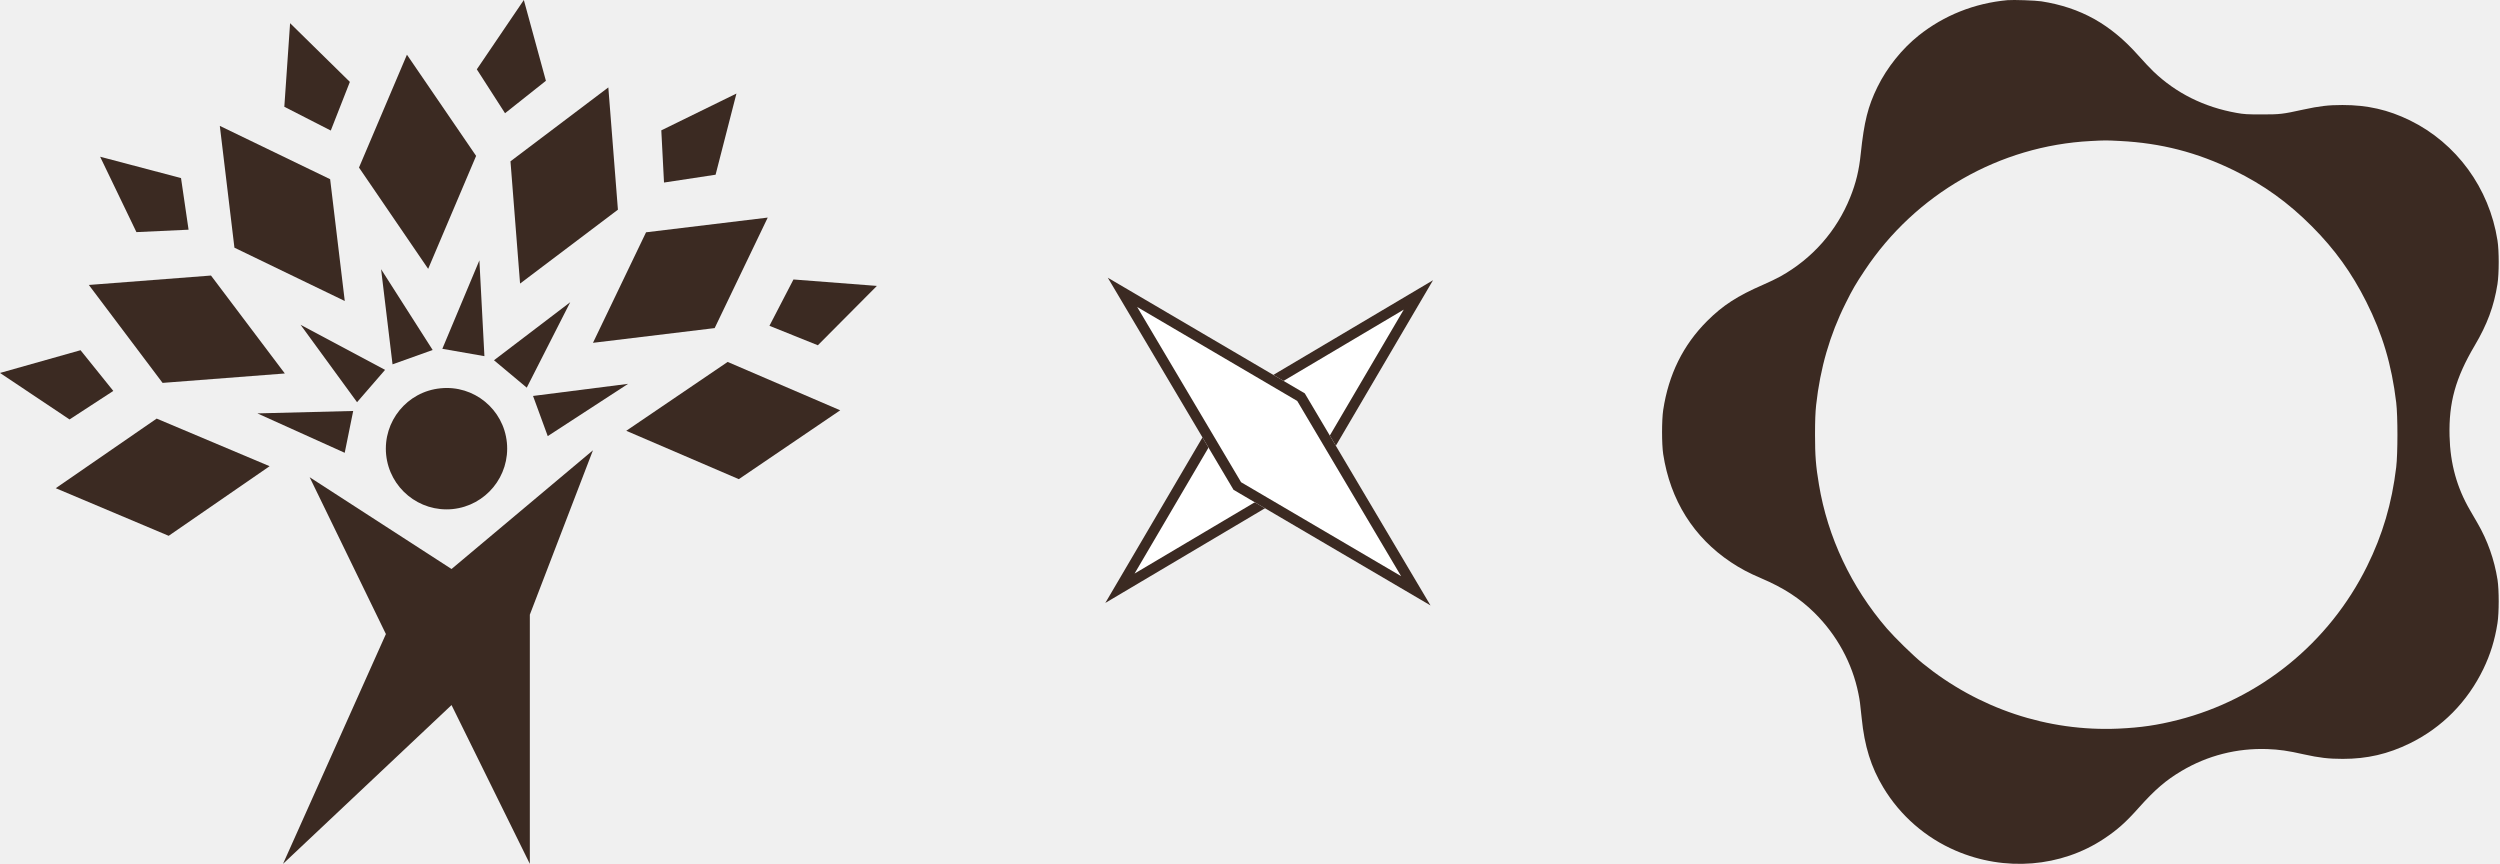
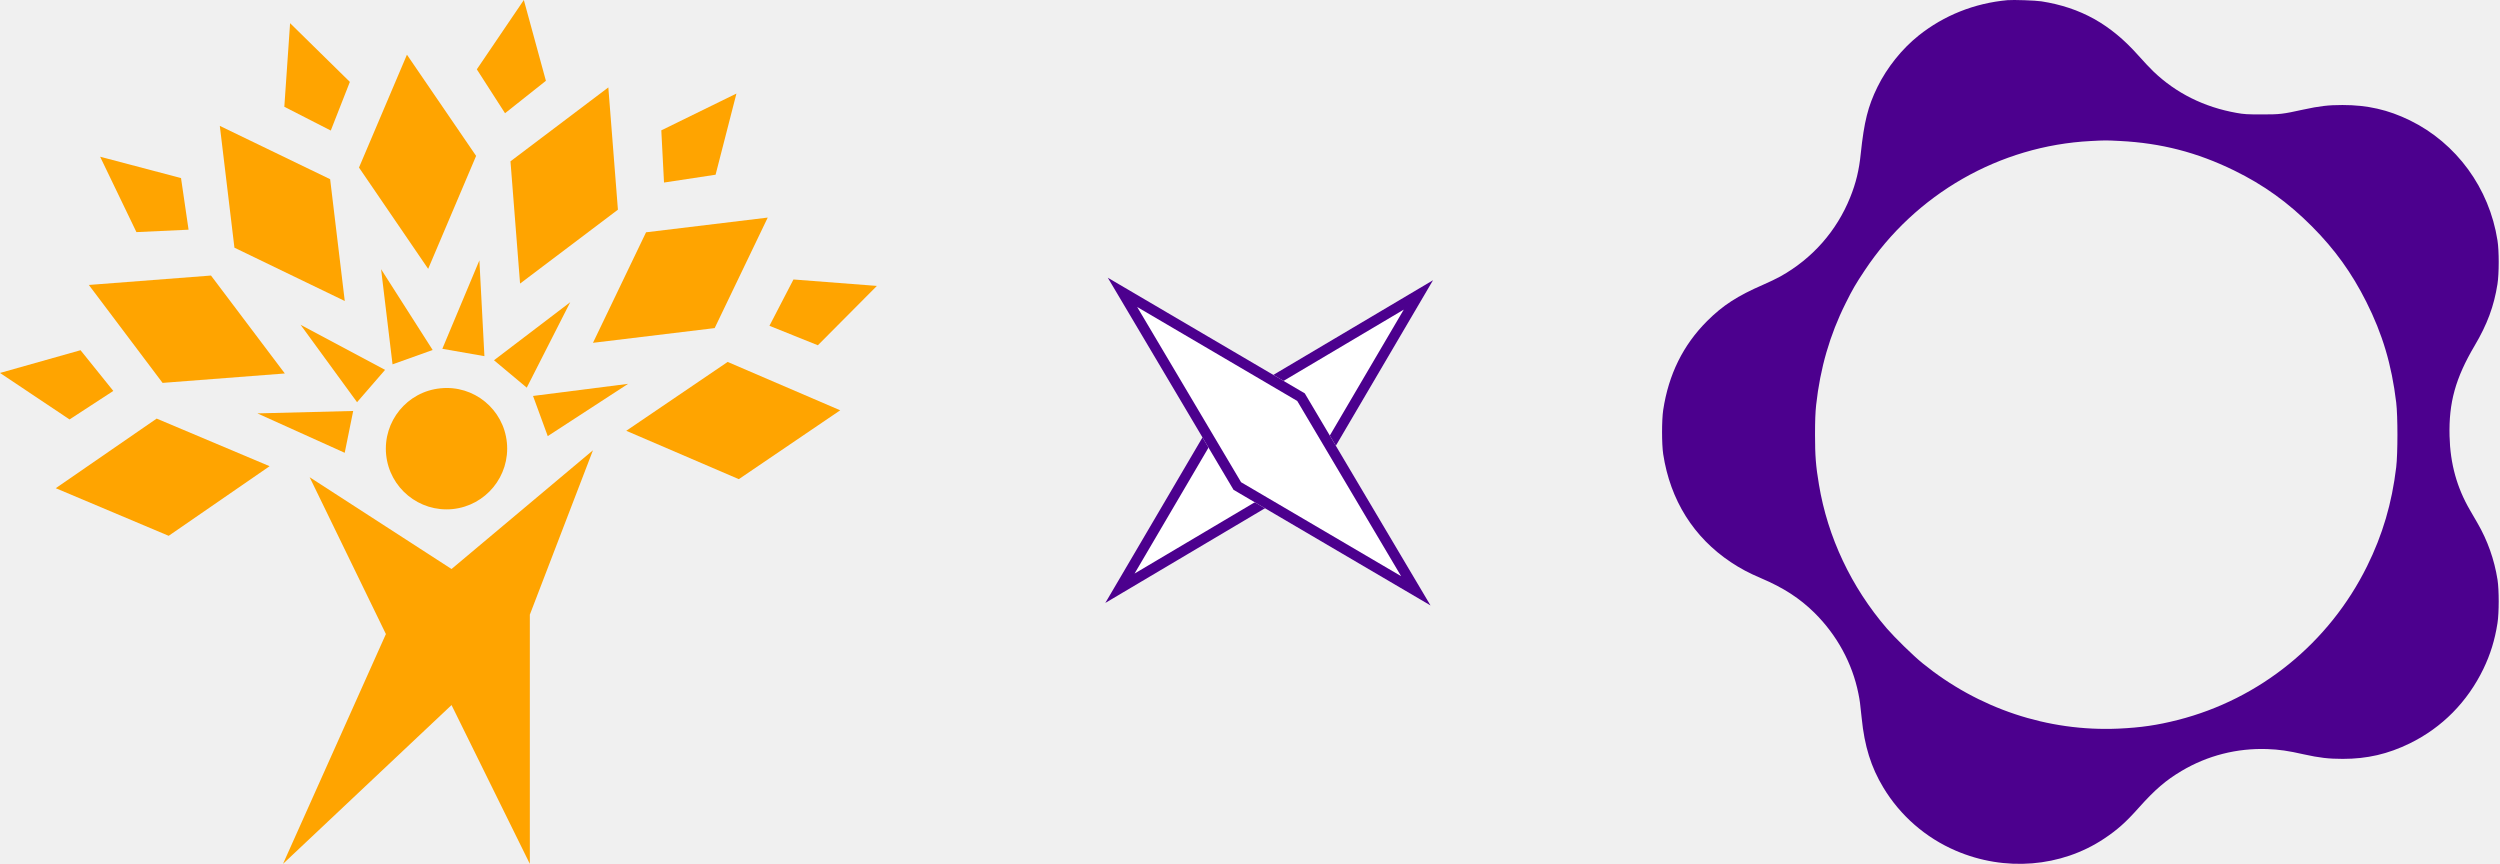
<svg xmlns="http://www.w3.org/2000/svg" width="1447" height="500" viewBox="0 0 1447 500" fill="none">
  <path d="M829.449 162.177L762.5 276.21L639.729 349.003L706.678 234.969L829.449 162.177Z" fill="white" />
  <mask id="stroke0_1_36" fill="white">
    <path d="M829.449 162.177L762.5 276.21L639.729 349.003L706.678 234.969L829.449 162.177Z" />
  </mask>
-   <path d="M829.449 162.177L762.5 276.21L639.729 349.003L706.678 234.969L829.449 162.177Z" stroke-width="12" stroke="#3B2A22" mask="url(#stroke0_1_36)" />
+   <path d="M829.449 162.177L762.5 276.21L639.729 349.003L706.678 234.969L829.449 162.177Z" stroke-width="12" stroke="#4C008E" mask="url(#stroke0_1_36)" />
  <path d="M828.002 350.449L713.969 283.5L641.176 160.729L755.209 227.678L828.002 350.449Z" fill="white" />
  <mask id="stroke1_1_36" fill="white">
    <path d="M828.002 350.449L713.969 283.5L641.176 160.729L755.209 227.678L828.002 350.449Z" />
  </mask>
-   <path d="M828.002 350.449L713.969 283.5L641.176 160.729L755.209 227.678L828.002 350.449Z" stroke-width="12" stroke="#3B2A22" mask="url(#stroke1_1_36)" />
-   <path d="M1161.92 0.097C1142.82 1.838 1125.11 8.913 1110.47 20.603C1100.79 28.359 1092.2 39.104 1086.67 50.341C1081.15 61.615 1078.95 70.431 1076.99 89.045C1076.04 98.466 1074.23 105.957 1070.9 114.205C1063.06 133.727 1048.99 149.693 1030.45 160.022C1028.37 161.195 1023.91 163.314 1020.54 164.789C1005.63 171.259 997.157 176.745 988.077 185.825C974.192 199.71 965.793 216.66 962.653 237.355C961.782 243.219 961.782 256.991 962.653 262.817C966.739 289.49 980.283 311.056 1001.89 325.433C1007.22 328.989 1012.33 331.713 1019.29 334.664C1032.27 340.188 1041.69 346.279 1050.24 354.716C1063.22 367.58 1072.11 383.886 1075.63 401.366C1076.5 405.755 1076.61 406.625 1077.55 415.705C1079.18 431.936 1082.97 444.043 1090.04 455.771C1099.84 472.078 1114.56 484.904 1132.04 492.395C1160.49 504.615 1192.91 501.967 1217.77 485.471C1225.6 480.25 1230.4 475.975 1237.97 467.462C1247.35 456.982 1253.56 451.647 1262.72 446.199C1277.77 437.27 1294.76 432.957 1312.32 433.563C1319.28 433.828 1324.12 434.509 1333.5 436.627C1342.36 438.595 1347.88 439.238 1356.01 439.238C1370.13 439.238 1382.16 436.438 1394.79 430.271C1413.48 421.115 1428.13 406.284 1437.4 387.14C1441.44 378.741 1444.02 370.418 1445.53 360.732C1446.48 354.792 1446.48 341.512 1445.57 335.572C1443.71 323.844 1439.78 312.758 1433.95 302.732C1432.63 300.424 1430.7 297.133 1429.68 295.355C1422.03 282.264 1418.18 268.341 1417.8 252.375C1417.31 232.966 1421.24 218.854 1432.33 200.051C1439.63 187.717 1443.52 177.199 1445.53 164.449C1446.48 158.357 1446.51 145.191 1445.53 139.1C1440.8 108.87 1421.81 82.84 1394.79 69.636C1382.2 63.507 1370.28 60.783 1355.82 60.783C1347.61 60.783 1342.55 61.389 1333.12 63.431C1321.06 66.08 1319.73 66.231 1309.1 66.231C1300.7 66.231 1298.81 66.118 1294.61 65.361C1275.73 62.032 1259.39 53.859 1246.33 41.299C1244.4 39.445 1240.51 35.321 1237.71 32.143C1221.63 14.02 1204.34 4.372 1181.6 0.778C1178.08 0.249 1165.33 -0.205 1161.92 0.097ZM1226.96 81.592C1250.84 82.803 1271.64 88.175 1293.02 98.617C1310.23 107.016 1324.42 117.232 1338.23 131.117C1351.4 144.359 1361.12 157.828 1369.6 174.664C1379.02 193.392 1384.28 211.022 1386.92 232.928C1387.87 240.722 1387.87 262.515 1386.92 270.46C1384.43 291.269 1379.06 309.542 1370.05 327.741C1348.11 372.12 1308.04 404.657 1260.48 416.727C1248.6 419.753 1239.18 421.115 1226.32 421.721C1185.31 423.574 1145.01 410.143 1112.63 383.773C1107.33 379.46 1096.77 369.131 1092.05 363.683C1071.54 339.848 1057.84 310.867 1052.81 280.486C1051 269.779 1050.54 263.839 1050.54 251.656C1050.54 243.522 1050.73 238.641 1051.18 234.442C1053.53 213.065 1059.09 193.846 1068.21 175.61C1072.33 167.324 1073.92 164.6 1079.3 156.503C1108.69 112.238 1157.35 84.354 1210.09 81.63C1218.49 81.176 1218.94 81.176 1226.96 81.592Z" fill="#3B2A22" />
-   <path d="M293.387 256.2C295.273 275.509 281.208 292.716 261.916 294.658C242.624 296.546 225.434 282.467 223.495 263.158C221.609 243.848 235.673 226.641 254.965 224.754C274.311 222.758 291.501 236.89 293.387 256.2Z" fill="#3B2A22" />
-   <path d="M247.824 155.609L207.786 96.978L235.538 31.659L275.576 90.236L247.824 155.609Z" fill="#3B2A22" />
-   <path d="M191.456 75.558L164.566 61.804L167.907 13.422L202.503 47.403L191.456 75.558Z" fill="#3B2A22" />
-   <path d="M109.142 132.947L78.965 134.35L57.949 90.714L104.777 103.066L109.142 132.947Z" fill="#3B2A22" />
-   <path d="M0 215.861L40.254 242.776L65.581 226.27L46.613 202.7L0 215.861Z" fill="#3B2A22" />
-   <path d="M303.199 0L275.986 40.13L292.314 65.535L315.971 46.765L303.199 0Z" fill="#3B2A22" />
-   <path d="M382.764 75.45L426.251 54.145L414.181 101.125L384.327 105.656L382.764 75.45Z" fill="#3B2A22" />
-   <path d="M459.258 161.761L507.541 165.483L473.377 199.842L445.354 188.568L459.258 161.761Z" fill="#3B2A22" />
-   <path d="M301.015 164.138L295.464 93.371L352.1 50.597L357.65 121.364L301.015 164.138Z" fill="#3B2A22" />
-   <path d="M343.215 198.427L373.932 134.455L444.363 125.934L413.647 189.904L343.215 198.427Z" fill="#3B2A22" />
-   <path d="M362.477 249.345L421.162 209.485L486.312 237.478L427.627 277.339L362.477 249.345Z" fill="#3B2A22" />
-   <path d="M135.689 143.364L127.229 72.867L191.086 103.72L199.547 174.217L135.689 143.364Z" fill="#3B2A22" />
-   <path d="M94.1 221.617L51.421 164.928L122.121 159.48L164.854 216.169L94.1 221.617Z" fill="#3B2A22" />
-   <path d="M97.633 310.131L32.266 282.569L90.68 242.277L156.046 269.839L97.633 310.131Z" fill="#3B2A22" />
-   <path d="M250.426 202.577L220.572 155.813L227.2 210.884L250.426 202.577Z" fill="#3B2A22" />
-   <path d="M280.38 206.148L277.469 150.699L256.022 201.887L280.38 206.148Z" fill="#3B2A22" />
-   <path d="M304.883 224.373L330.048 174.912L285.914 208.516L304.883 224.373Z" fill="#3B2A22" />
-   <path d="M317.036 252.423L363.541 222.164L308.521 229.176L317.036 252.423Z" fill="#3B2A22" />
-   <path d="M222.885 214.076L173.955 187.969L206.664 232.792L222.885 214.076Z" fill="#3B2A22" />
-   <path d="M199.52 262.084L148.973 239.268L204.424 237.866L199.52 262.084Z" fill="#3B2A22" />
-   <path d="M261.347 329.339L179.222 276.21L223.357 366.988L163.81 500L261.347 408.089L306.667 500V355.769L343.203 260.622L261.347 329.339Z" fill="#3B2A22" />
+   <path d="M828.002 350.449L713.969 283.5L641.176 160.729L755.209 227.678L828.002 350.449Z" stroke-width="12" stroke="#4C008E" mask="url(#stroke1_1_36)" />
+   <path d="M1161.92 0.097C1142.82 1.838 1125.11 8.913 1110.47 20.603C1100.79 28.359 1092.2 39.104 1086.67 50.341C1081.15 61.615 1078.95 70.431 1076.99 89.045C1076.04 98.466 1074.23 105.957 1070.9 114.205C1063.06 133.727 1048.99 149.693 1030.45 160.022C1028.37 161.195 1023.91 163.314 1020.54 164.789C1005.63 171.259 997.157 176.745 988.077 185.825C974.192 199.71 965.793 216.66 962.653 237.355C961.782 243.219 961.782 256.991 962.653 262.817C966.739 289.49 980.283 311.056 1001.89 325.433C1007.22 328.989 1012.33 331.713 1019.29 334.664C1032.27 340.188 1041.69 346.279 1050.24 354.716C1063.22 367.58 1072.11 383.886 1075.63 401.366C1076.5 405.755 1076.61 406.625 1077.55 415.705C1079.18 431.936 1082.97 444.043 1090.04 455.771C1099.84 472.078 1114.56 484.904 1132.04 492.395C1160.49 504.615 1192.91 501.967 1217.77 485.471C1225.6 480.25 1230.4 475.975 1237.97 467.462C1247.35 456.982 1253.56 451.647 1262.72 446.199C1277.77 437.27 1294.76 432.957 1312.32 433.563C1319.28 433.828 1324.12 434.509 1333.5 436.627C1342.36 438.595 1347.88 439.238 1356.01 439.238C1370.13 439.238 1382.16 436.438 1394.79 430.271C1413.48 421.115 1428.13 406.284 1437.4 387.14C1441.44 378.741 1444.02 370.418 1445.53 360.732C1446.48 354.792 1446.48 341.512 1445.57 335.572C1443.71 323.844 1439.78 312.758 1433.95 302.732C1432.63 300.424 1430.7 297.133 1429.68 295.355C1422.03 282.264 1418.18 268.341 1417.8 252.375C1417.31 232.966 1421.24 218.854 1432.33 200.051C1439.63 187.717 1443.52 177.199 1445.53 164.449C1446.48 158.357 1446.51 145.191 1445.53 139.1C1440.8 108.87 1421.81 82.84 1394.79 69.636C1382.2 63.507 1370.28 60.783 1355.82 60.783C1347.61 60.783 1342.55 61.389 1333.12 63.431C1321.06 66.08 1319.73 66.231 1309.1 66.231C1300.7 66.231 1298.81 66.118 1294.61 65.361C1275.73 62.032 1259.39 53.859 1246.33 41.299C1244.4 39.445 1240.51 35.321 1237.71 32.143C1221.63 14.02 1204.34 4.372 1181.6 0.778C1178.08 0.249 1165.33 -0.205 1161.92 0.097ZM1226.96 81.592C1250.84 82.803 1271.64 88.175 1293.02 98.617C1310.23 107.016 1324.42 117.232 1338.23 131.117C1351.4 144.359 1361.12 157.828 1369.6 174.664C1379.02 193.392 1384.28 211.022 1386.92 232.928C1387.87 240.722 1387.87 262.515 1386.92 270.46C1384.43 291.269 1379.06 309.542 1370.05 327.741C1348.11 372.12 1308.04 404.657 1260.48 416.727C1248.6 419.753 1239.18 421.115 1226.32 421.721C1185.31 423.574 1145.01 410.143 1112.63 383.773C1107.33 379.46 1096.77 369.131 1092.05 363.683C1071.54 339.848 1057.84 310.867 1052.81 280.486C1051 269.779 1050.54 263.839 1050.54 251.656C1050.54 243.522 1050.73 238.641 1051.18 234.442C1053.53 213.065 1059.09 193.846 1068.21 175.61C1072.33 167.324 1073.92 164.6 1079.3 156.503C1108.69 112.238 1157.35 84.354 1210.09 81.63C1218.49 81.176 1218.94 81.176 1226.96 81.592Z" fill="#4C008E" />
+   <path d="M293.387 256.2C295.273 275.509 281.208 292.716 261.916 294.658C242.624 296.546 225.434 282.467 223.495 263.158C221.609 243.848 235.673 226.641 254.965 224.754C274.311 222.758 291.501 236.89 293.387 256.2Z" fill="#FFA400" />
+   <path d="M247.824 155.609L207.786 96.978L235.538 31.659L275.576 90.236L247.824 155.609Z" fill="#FFA400" />
+   <path d="M191.456 75.558L164.566 61.804L167.907 13.422L202.503 47.403L191.456 75.558Z" fill="#FFA400" />
+   <path d="M109.142 132.947L78.965 134.35L57.949 90.714L104.777 103.066L109.142 132.947Z" fill="#FFA400" />
+   <path d="M0 215.861L40.254 242.776L65.581 226.27L46.613 202.7L0 215.861Z" fill="#FFA400" />
+   <path d="M303.199 0L275.986 40.13L292.314 65.535L315.971 46.765L303.199 0Z" fill="#FFA400" />
+   <path d="M382.764 75.45L426.251 54.145L414.181 101.125L384.327 105.656L382.764 75.45Z" fill="#FFA400" />
+   <path d="M459.258 161.761L507.541 165.483L473.377 199.842L445.354 188.568L459.258 161.761Z" fill="#FFA400" />
+   <path d="M301.015 164.138L295.464 93.371L352.1 50.597L357.65 121.364L301.015 164.138Z" fill="#FFA400" />
+   <path d="M343.215 198.427L373.932 134.455L444.363 125.934L413.647 189.904L343.215 198.427Z" fill="#FFA400" />
+   <path d="M362.477 249.345L421.162 209.485L486.312 237.478L427.627 277.339L362.477 249.345Z" fill="#FFA400" />
+   <path d="M135.689 143.364L127.229 72.867L191.086 103.72L199.547 174.217L135.689 143.364Z" fill="#FFA400" />
+   <path d="M94.1 221.617L51.421 164.928L122.121 159.48L164.854 216.169L94.1 221.617Z" fill="#FFA400" />
+   <path d="M97.633 310.131L32.266 282.569L90.68 242.277L156.046 269.839L97.633 310.131Z" fill="#FFA400" />
+   <path d="M250.426 202.577L220.572 155.813L227.2 210.884L250.426 202.577Z" fill="#FFA400" />
+   <path d="M280.38 206.148L277.469 150.699L256.022 201.887L280.38 206.148Z" fill="#FFA400" />
+   <path d="M304.883 224.373L330.048 174.912L285.914 208.516L304.883 224.373Z" fill="#FFA400" />
+   <path d="M317.036 252.423L363.541 222.164L308.521 229.176L317.036 252.423Z" fill="#FFA400" />
+   <path d="M222.885 214.076L173.955 187.969L206.664 232.792L222.885 214.076Z" fill="#FFA400" />
+   <path d="M199.52 262.084L148.973 239.268L204.424 237.866L199.52 262.084Z" fill="#FFA400" />
+   <path d="M261.347 329.339L179.222 276.21L223.357 366.988L163.81 500L261.347 408.089L306.667 500V355.769L343.203 260.622L261.347 329.339Z" fill="#FFA400" />
</svg>
